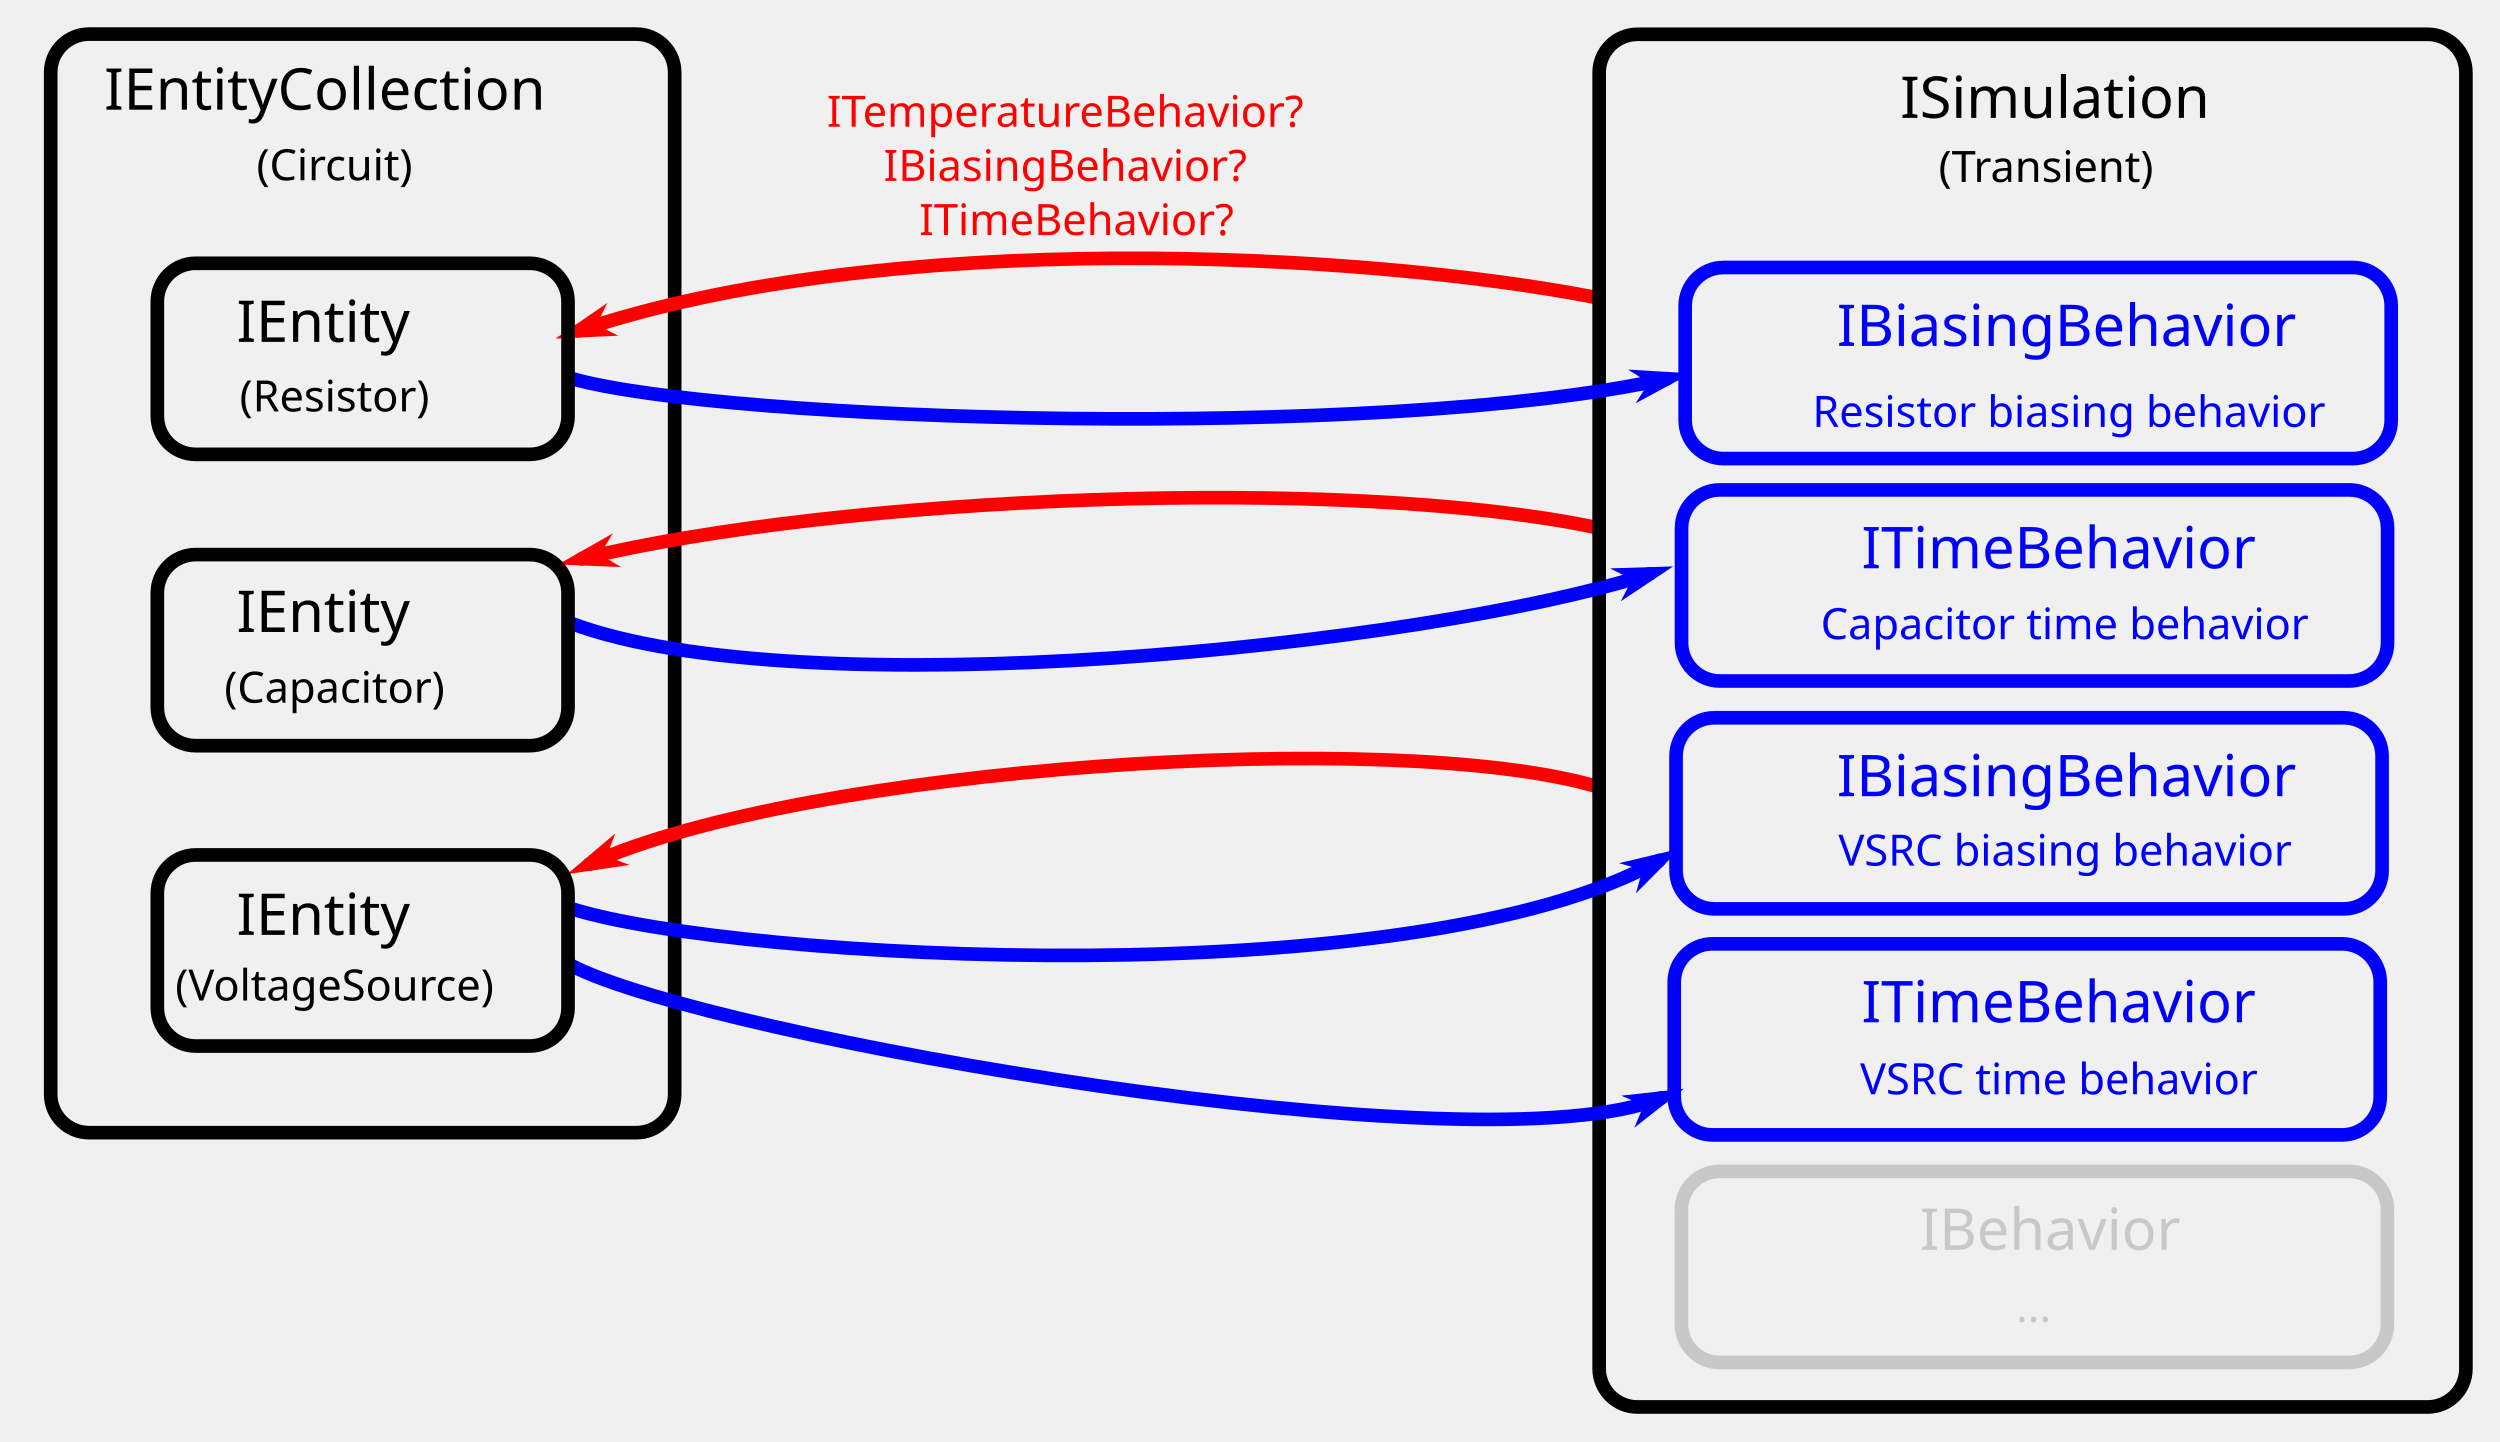
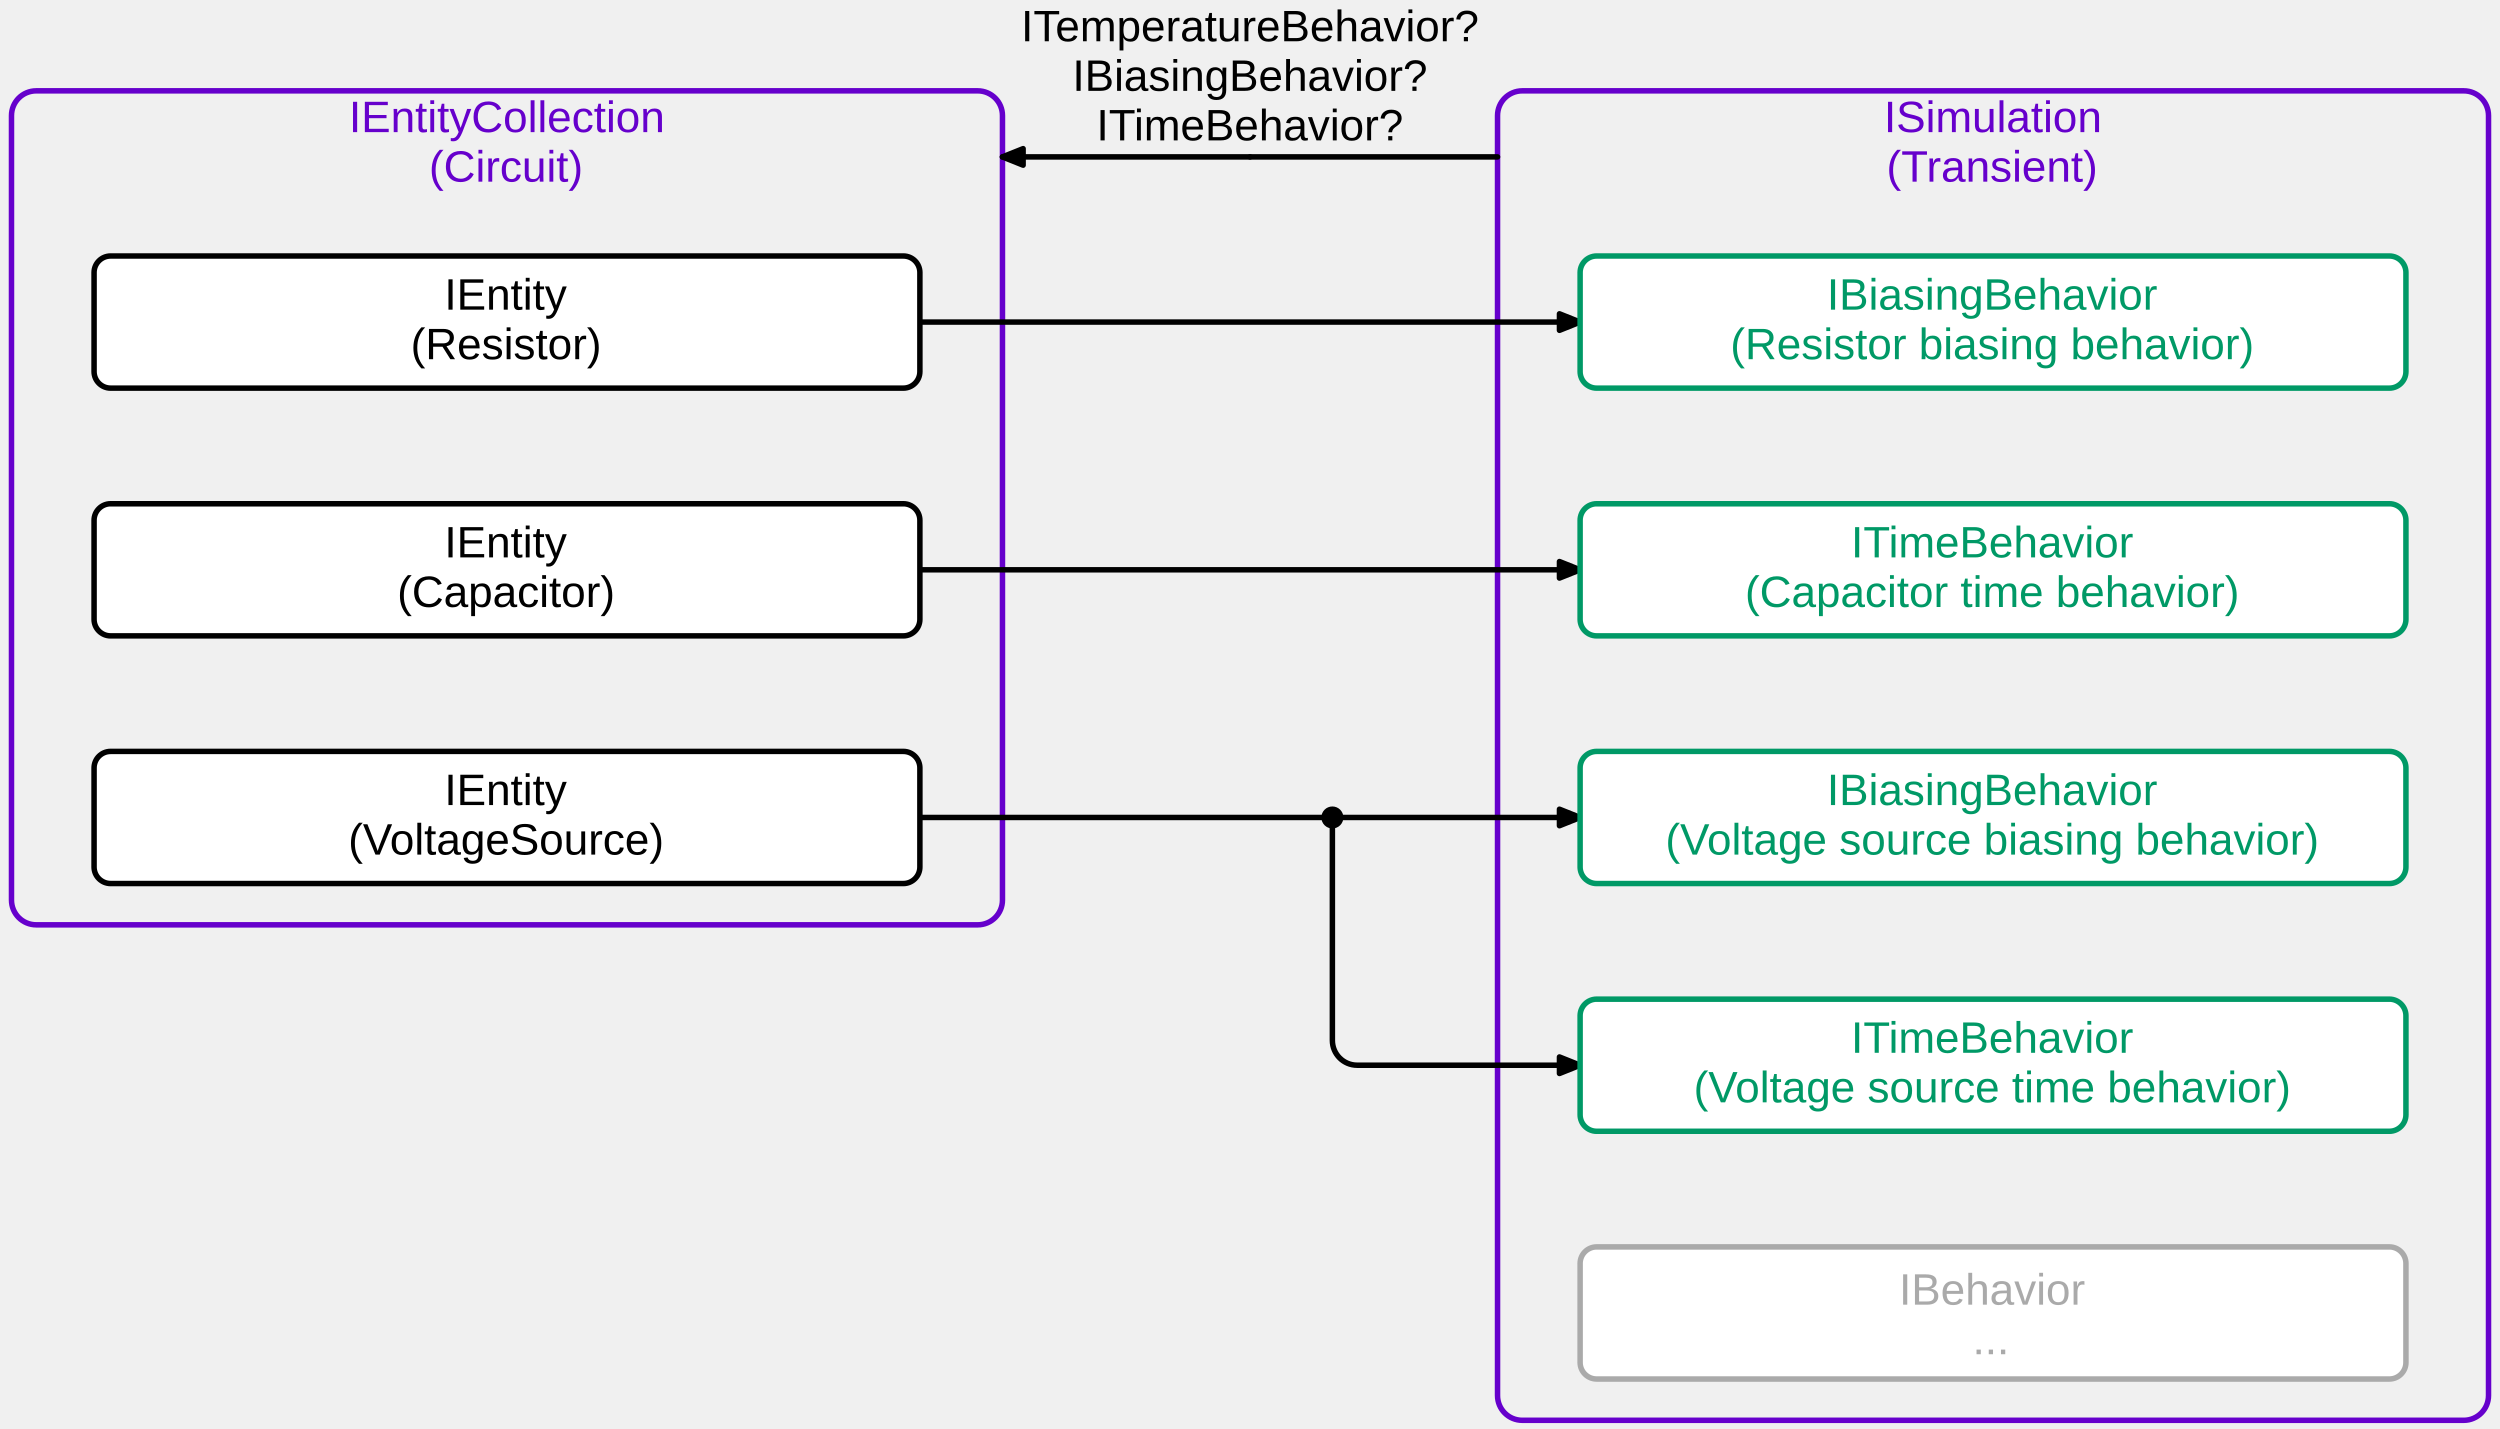
- <svg xmlns="http://www.w3.org/2000/svg" id="svg8" version="1.1" viewBox="0 0 183.265 105.64" height="105.64mm" width="183.265mm">
-   <defs id="defs2">
-     <marker style="overflow:visible" id="marker9903" refX="0" refY="0" orient="auto">
-       <path transform="matrix(-0.2,0,0,-0.2,-1.2,0)" style="fill:#ff0001;fill-opacity:1;fill-rule:evenodd;stroke:#ff0001;stroke-width:1pt;stroke-opacity:1" d="M 0,0 5,-5 -12.5,0 5,5 Z" id="path9901" />
-     </marker>
-     <marker orient="auto" refY="0" refX="0" id="marker9651" style="overflow:visible">
-       <path id="path9649" d="M 0,0 5,-5 -12.5,0 5,5 Z" style="fill:#ff0001;fill-opacity:1;fill-rule:evenodd;stroke:#ff0001;stroke-width:1pt;stroke-opacity:1" transform="matrix(-0.2,0,0,-0.2,-1.2,0)" />
-     </marker>
-     <marker style="overflow:visible" id="marker7995" refX="0" refY="0" orient="auto">
-       <path transform="matrix(-0.2,0,0,-0.2,-1.2,0)" style="fill:#ff0001;fill-opacity:1;fill-rule:evenodd;stroke:#ff0001;stroke-width:1pt;stroke-opacity:1" d="M 0,0 5,-5 -12.5,0 5,5 Z" id="path7993" />
-     </marker>
-     <marker orient="auto" refY="0" refX="0" id="marker7401" style="overflow:visible">
-       <path id="path7399" d="M 0,0 5,-5 -12.5,0 5,5 Z" style="fill:#0000ff;fill-opacity:1;fill-rule:evenodd;stroke:#0000ff;stroke-width:1pt;stroke-opacity:1" transform="matrix(-0.2,0,0,-0.2,-1.2,0)" />
-     </marker>
-     <marker orient="auto" refY="0" refX="0" id="marker7361" style="overflow:visible">
-       <path id="path7359" d="M 0,0 5,-5 -12.5,0 5,5 Z" style="fill:#0000ff;fill-opacity:1;fill-rule:evenodd;stroke:#0000ff;stroke-width:1pt;stroke-opacity:1" transform="matrix(-0.2,0,0,-0.2,-1.2,0)" />
-     </marker>
-     <marker orient="auto" refY="0" refX="0" id="marker7327" style="overflow:visible">
-       <path id="path7325" d="M 0,0 5,-5 -12.5,0 5,5 Z" style="fill:#0000ff;fill-opacity:1;fill-rule:evenodd;stroke:#0000ff;stroke-width:1pt;stroke-opacity:1" transform="matrix(-0.2,0,0,-0.2,-1.2,0)" />
-     </marker>
-     <marker style="overflow:visible" id="marker5317" refX="0" refY="0" orient="auto">
-       <path transform="matrix(-0.2,0,0,-0.2,-1.2,0)" style="fill:#0000ff;fill-opacity:1;fill-rule:evenodd;stroke:#0000ff;stroke-width:1pt;stroke-opacity:1" d="M 0,0 5,-5 -12.5,0 5,5 Z" id="path5315" />
-     </marker>
-     <marker orient="auto" refY="0" refX="0" id="marker1276" style="overflow:visible">
-       <path id="path1274" d="M 0,0 5,-5 -12.5,0 5,5 Z" style="fill:#000000;fill-opacity:1;fill-rule:evenodd;stroke:#000000;stroke-width:1pt;stroke-opacity:1" transform="matrix(-0.2,0,0,-0.2,-1.2,0)" />
-     </marker>
-     <marker style="overflow:visible" id="Arrow1Mend" refX="0" refY="0" orient="auto">
-       <path transform="matrix(-0.4,0,0,-0.4,-4,0)" style="fill:#000000;fill-opacity:1;fill-rule:evenodd;stroke:#000000;stroke-width:1pt;stroke-opacity:1" d="M 0,0 5,-5 -12.5,0 5,5 Z" id="path969" />
-     </marker>
-   </defs>
-   <g transform="translate(-34.39799,-34.00892)" id="layer1">
-     <rect rx="2.806" ry="2.806" y="36.509" x="38.114" height="80.531" width="45.741" id="rect815-9-6" style="fill:none;fill-opacity:1;stroke:#000000;stroke-width:1;stroke-linecap:round;stroke-linejoin:round;stroke-miterlimit:4;stroke-dasharray:none;stroke-dashoffset:0;stroke-opacity:1" />
-     <path id="path7985" d="M 151.568,55.851 C 134.182,52.449 99.299,50.703 76.81,58.262" style="fill:none;fill-opacity:1;stroke:#ff0001;stroke-width:1;stroke-linecap:round;stroke-linejoin:round;stroke-miterlimit:4;stroke-dasharray:none;stroke-dashoffset:0;stroke-opacity:1;marker-end:url(#marker7995)" />
-     <path style="fill:none;fill-opacity:1;stroke:#ff0001;stroke-width:1;stroke-linecap:round;stroke-linejoin:round;stroke-miterlimit:4;stroke-dasharray:none;stroke-dashoffset:0;stroke-opacity:1;marker-end:url(#marker9651)" d="M 151.435,72.684 C 133.012,68.807 95.963,70.379 77.036,74.971" id="path9647" />
-     <path id="path9899" d="M 151.435,91.66 C 136.63,87.319 93.443,90.188 77.604,97.354" style="fill:none;fill-opacity:1;stroke:#ff0001;stroke-width:1;stroke-linecap:round;stroke-linejoin:round;stroke-miterlimit:4;stroke-dasharray:none;stroke-dashoffset:0;stroke-opacity:1;marker-end:url(#marker9903)" />
-     <rect rx="2.806" ry="2.806" y="36.524" x="151.626" height="100.625" width="63.537" id="rect815" style="fill:none;fill-opacity:1;stroke:#000000;stroke-width:1;stroke-linecap:round;stroke-linejoin:round;stroke-miterlimit:4;stroke-dasharray:none;stroke-dashoffset:0;stroke-opacity:1" />
-     <text id="text827" y="42.049" x="60.959" style="font-style:normal;font-variant:normal;font-weight:normal;font-stretch:normal;font-size:4.233px;line-height:1.25;font-family:'Segoe UI';-inkscape-font-specification:'Segoe UI';text-align:center;letter-spacing:0px;word-spacing:0px;text-anchor:middle;opacity:1;vector-effect:none;fill:#000000;fill-opacity:1;stroke:none;stroke-width:0.265px;stroke-linecap:butt;stroke-linejoin:miter;stroke-miterlimit:4;stroke-dasharray:none;stroke-dashoffset:0;stroke-opacity:1;" xml:space="preserve">
-       <tspan style="font-style:normal;font-variant:normal;font-weight:normal;font-stretch:normal;font-size:4.233px;font-family:'Segoe UI';-inkscape-font-specification:'Segoe UI';text-align:center;text-anchor:middle;stroke-width:0.265px;" y="42.049" x="60.959" id="tspan825">IEntityCollection</tspan>
+ <svg xmlns="http://www.w3.org/2000/svg" width="1505" height="860" viewBox="-61 -39 301.95 172.99">
+   <style>g {
+     stroke: black;
+     stroke-width: 0.5pt;
+     fill: none;
+     stroke-linecap: round;
+     stroke-linejoin: round;
+ }
+ text { fill: black; stroke: none; }
+ .marker { fill: black; }
+ .diagram { fill: white; }
+ .annotation { stroke: #6600cc; }
+ .annotation text { fill: #6600cc; }
+ 
+ [id^=sim].diagram path { stroke: #096; }
+ [id^=sim].diagram text { fill: #096; }
+ [id^=sim].grey path { stroke: #aaa; }
+ [id^=sim].grey text { fill: #aaa; }
+ .endcss</style>
+   <g class="annotation" id="sim">
+     <path d="M122.95,-28 h114 c1.66,0 3,1.34 3,3 v154.99 c0,1.66 -1.34,3 -3,3 h-114 c-1.66,0 -3,-1.34 -3,-3 v-154.99 c0,-1.66 1.34,-3 3,-3 Z" />
+     <text class="lbl">
+       <tspan style="font-family:Arial;font-size:4pt;" x="166.75" y="-23">ISimulation</tspan>
+       <tspan style="font-family:Arial;font-size:4pt;" x="167.05" y="-17">(Transient)</tspan>
    </text>
-     <text id="text952" y="47.22" x="60.984" style="font-style:normal;font-variant:normal;font-weight:normal;font-stretch:normal;font-size:3.175px;line-height:1.25;font-family:'Segoe UI';-inkscape-font-specification:'Segoe UI';text-align:center;letter-spacing:0px;word-spacing:0px;text-anchor:middle;opacity:1;vector-effect:none;fill:#000000;fill-opacity:1;stroke:none;stroke-width:0.265px;stroke-linecap:butt;stroke-linejoin:miter;stroke-miterlimit:4;stroke-dasharray:none;stroke-dashoffset:0;stroke-opacity:1;" xml:space="preserve">
-       <tspan style="font-style:normal;font-variant:normal;font-weight:normal;font-stretch:normal;font-family:'Segoe UI';-inkscape-font-specification:'Segoe UI';text-align:center;text-anchor:middle;stroke-width:0.265px;" y="47.22" x="60.984" id="tspan950">(Circuit)</tspan>
+   </g>
+   <g class="annotation" id="ec">
+     <path d="M-57,-28 h114 c1.66,0 3,1.34 3,3 v94.99 c0,1.66 -1.34,3 -3,3 h-114 c-1.66,0 -3,-1.34 -3,-3 v-94.99 c0,-1.66 1.34,-3 3,-3 Z" />
+     <text class="lbl">
+       <tspan style="font-family:Arial;font-size:4pt;" x="-19.13" y="-23">IEntityCollection</tspan>
+       <tspan style="font-family:Arial;font-size:4pt;" x="-9.44" y="-17">(Circuit)</tspan>
    </text>
-     <text id="text819" y="42.647" x="173.688" style="font-style:normal;font-variant:normal;font-weight:normal;font-stretch:normal;font-size:4.233px;line-height:1.25;font-family:'Segoe UI';-inkscape-font-specification:'Segoe UI';letter-spacing:0px;word-spacing:0px;opacity:1;vector-effect:none;fill:#000000;fill-opacity:1;stroke:none;stroke-width:0.265px;stroke-linecap:butt;stroke-linejoin:miter;stroke-miterlimit:4;stroke-dasharray:none;stroke-dashoffset:0;stroke-opacity:1;" xml:space="preserve">
-       <tspan style="font-style:normal;font-variant:normal;font-weight:normal;font-stretch:normal;font-size:4.233px;font-family:'Segoe UI';-inkscape-font-specification:'Segoe UI';stroke-width:0.265px;" y="42.647" x="173.688" id="tspan817">ISimulation</tspan>
+   </g>
+   <g class="wire" id="w-1">
+     <path class="wire" d="M50,0 h79.95" />
+     <polygon class="marker arrow" points="127.45,-1 129.95,0 127.45,1" />
+   </g>
+   <g class="wire" id="w-2">
+     <path class="wire" d="M50,30 h79.95" />
+     <polygon class="marker arrow" points="127.45,29 129.95,30 127.45,31" />
+   </g>
+   <g class="wire" id="w-3">
+     <path class="wire" d="M50,59.99 h49.95" />
+   </g>
+   <g class="wire" id="w-4">
+     <path class="wire" d="M99.95,59.99 h30" />
+     <polygon class="marker arrow" points="127.45,58.99 129.95,59.99 127.45,60.99" />
+   </g>
+   <g class="wire" id="w-5">
+     <path class="wire" d="M99.95,59.99 v26.99 C99.95,88.65 101.3,89.99 102.95,89.99 h27" />
+     <polygon class="marker arrow" points="127.45,88.99 129.95,89.99 127.45,90.99" />
+   </g>
+   <g class="wire" id="w-6">
+     <path class="wire" d="M119.95,-20 h-29.98" />
+   </g>
+   <g class="wire" id="w-7">
+     <path class="wire" d="M89.98,-20 h-29.98" />
+     <polygon class="marker arrow" points="62.5,-19 60,-20 62.5,-21" />
+   </g>
+   <g class="entity diagram" id="ec/ENT1">
+     <path class="erd" d="M-48,-8 h96 c1.1,0 2,0.9 2,2 v12 c0,1.1 -0.9,2 -2,2 h-96 c-1.1,0 -2,-0.9 -2,-2 v-12 c0,-1.1 0.9,-2 2,-2 Z" />
+     <text class="header">
+       <tspan style="font-family:Arial;font-size:4pt;" x="-7.57" y="-1.5">IEntity</tspan>
+       <tspan style="font-family:Arial;font-size:4pt;" x="-11.66" y="4.5">(Resistor)</tspan>
    </text>
-     <text id="text1773" y="47.347" x="176.511" style="font-style:normal;font-variant:normal;font-weight:normal;font-stretch:normal;font-size:3.175px;line-height:1.25;font-family:'Segoe UI';-inkscape-font-specification:'Segoe UI';letter-spacing:0px;word-spacing:0px;opacity:1;vector-effect:none;fill:#000000;fill-opacity:1;stroke:none;stroke-width:0.265px;stroke-linecap:butt;stroke-linejoin:miter;stroke-miterlimit:4;stroke-dasharray:none;stroke-dashoffset:0;stroke-opacity:1;" xml:space="preserve">
-       <tspan style="font-style:normal;font-variant:normal;font-weight:normal;font-stretch:normal;font-family:'Segoe UI';-inkscape-font-specification:'Segoe UI';stroke-width:0.265px;" y="47.347" x="176.511" id="tspan1771">(Transient)</tspan>
+   </g>
+   <g class="entity diagram" id="ec/ENT2">
+     <path class="erd" d="M-48,22 h96 c1.1,0 2,0.9 2,2 v12 c0,1.1 -0.9,2 -2,2 h-96 c-1.1,0 -2,-0.9 -2,-2 v-12 c0,-1.1 0.9,-2 2,-2 Z" />
+     <text class="header">
+       <tspan style="font-family:Arial;font-size:4pt;" x="-7.57" y="28.5">IEntity</tspan>
+       <tspan style="font-family:Arial;font-size:4pt;" x="-13.29" y="34.5">(Capacitor)</tspan>
    </text>
-     <text id="text831" y="59.364" x="169.046" style="font-style:normal;font-variant:normal;font-weight:normal;font-stretch:normal;font-size:4.233px;line-height:1.25;font-family:'Segoe UI';-inkscape-font-specification:'Segoe UI';letter-spacing:0px;word-spacing:0px;opacity:1;vector-effect:none;fill:#0000ff;fill-opacity:1;stroke:none;stroke-width:0.265px;stroke-linecap:butt;stroke-linejoin:miter;stroke-miterlimit:4;stroke-dasharray:none;stroke-dashoffset:0;stroke-opacity:1;" xml:space="preserve">
-       <tspan style="font-style:normal;font-variant:normal;font-weight:normal;font-stretch:normal;font-size:4.233px;font-family:'Segoe UI';-inkscape-font-specification:'Segoe UI';fill:#0000ff;fill-opacity:1;stroke-width:0.265px;" y="59.364" x="169.046" id="tspan829">IBiasingBehavior</tspan>
+   </g>
+   <g class="entity diagram" id="ec/ENT3">
+     <path class="erd" d="M-48,51.99 h96 c1.1,0 2,0.9 2,2 v12 c0,1.1 -0.9,2 -2,2 h-96 c-1.1,0 -2,-0.9 -2,-2 v-12 c0,-1.1 0.9,-2 2,-2 Z" />
+     <text class="header">
+       <tspan style="font-family:Arial;font-size:4pt;" x="-7.57" y="58.49">IEntity</tspan>
+       <tspan style="font-family:Arial;font-size:4pt;" x="-19.22" y="64.49">(VoltageSource)</tspan>
    </text>
-     <rect rx="2.806" ry="2.806" y="53.619" x="157.931" height="14.007" width="51.756" id="rect815-9-8" style="fill:none;fill-opacity:1;stroke:#0000ff;stroke-width:1;stroke-linecap:round;stroke-linejoin:round;stroke-miterlimit:4;stroke-dasharray:none;stroke-dashoffset:0;stroke-opacity:1" />
-     <text id="text7215" y="65.301" x="167.254" style="font-style:normal;font-variant:normal;font-weight:normal;font-stretch:normal;font-size:3.175px;line-height:1.25;font-family:'Segoe UI';-inkscape-font-specification:'Segoe UI';letter-spacing:0px;word-spacing:0px;opacity:1;vector-effect:none;fill:#0000ff;fill-opacity:1;stroke:none;stroke-width:0.265px;stroke-linecap:butt;stroke-linejoin:miter;stroke-miterlimit:4;stroke-dasharray:none;stroke-dashoffset:0;stroke-opacity:1;" xml:space="preserve">
-       <tspan style="font-style:normal;font-variant:normal;font-weight:normal;font-stretch:normal;font-family:'Segoe UI';-inkscape-font-specification:'Segoe UI';fill:#0000ff;fill-opacity:1;stroke-width:0.265px;" y="65.301" x="167.254" id="tspan7213">Resistor biasing behavior</tspan>
+   </g>
+   <g class="entity diagram" id="sim/ENT1">
+     <path class="erd" d="M131.95,-8 h96 c1.1,0 2,0.9 2,2 v12 c0,1.1 -0.9,2 -2,2 h-96 c-1.1,0 -2,-0.9 -2,-2 v-12 c0,-1.1 0.9,-2 2,-2 Z" />
+     <text class="header">
+       <tspan style="font-family:Arial;font-size:4pt;" x="159.84" y="-1.5">IBiasingBehavior</tspan>
+       <tspan style="font-family:Arial;font-size:4pt;" x="148.14" y="4.5">(Resistor biasing behavior)</tspan>
    </text>
-     <text id="text7219" y="80.861" x="167.87" style="font-style:normal;font-variant:normal;font-weight:normal;font-stretch:normal;font-size:3.175px;line-height:1.25;font-family:'Segoe UI';-inkscape-font-specification:'Segoe UI';letter-spacing:0px;word-spacing:0px;opacity:1;vector-effect:none;fill:#0000ff;fill-opacity:1;stroke:none;stroke-width:0.265px;stroke-linecap:butt;stroke-linejoin:miter;stroke-miterlimit:4;stroke-dasharray:none;stroke-dashoffset:0;stroke-opacity:1;" xml:space="preserve">
-       <tspan style="font-style:normal;font-variant:normal;font-weight:normal;font-stretch:normal;font-family:'Segoe UI';-inkscape-font-specification:'Segoe UI';fill:#0000ff;fill-opacity:1;stroke-width:0.265px;" y="80.861" x="167.87" id="tspan7217">Capacitor time behavior</tspan>
+   </g>
+   <g class="entity diagram" id="sim/ENT2">
+     <path class="erd" d="M131.95,22 h96 c1.1,0 2,0.9 2,2 v12 c0,1.1 -0.9,2 -2,2 h-96 c-1.1,0 -2,-0.9 -2,-2 v-12 c0,-1.1 0.9,-2 2,-2 Z" />
+     <text class="header">
+       <tspan style="font-family:Arial;font-size:4pt;" x="162.76" y="28.5">ITimeBehavior</tspan>
+       <tspan style="font-family:Arial;font-size:4pt;" x="149.92" y="34.5">(Capacitor time behavior)</tspan>
    </text>
-     <text xml:space="preserve" style="font-style:normal;font-variant:normal;font-weight:normal;font-stretch:normal;font-size:4.233px;line-height:1.25;font-family:'Segoe UI';-inkscape-font-specification:'Segoe UI';letter-spacing:0px;word-spacing:0px;opacity:1;vector-effect:none;fill:#0000ff;fill-opacity:1;stroke:none;stroke-width:0.265px;stroke-linecap:butt;stroke-linejoin:miter;stroke-miterlimit:4;stroke-dasharray:none;stroke-dashoffset:0;stroke-opacity:1;" x="170.857" y="75.667" id="text7231">
-       <tspan id="tspan7229" x="170.857" y="75.667" style="font-style:normal;font-variant:normal;font-weight:normal;font-stretch:normal;font-size:4.233px;font-family:'Segoe UI';-inkscape-font-specification:'Segoe UI';fill:#0000ff;fill-opacity:1;stroke-width:0.265px;">ITimeBehavior</tspan>
+   </g>
+   <g class="entity diagram" id="sim/ENT3">
+     <path class="erd" d="M131.95,51.99 h96 c1.1,0 2,0.9 2,2 v12 c0,1.1 -0.9,2 -2,2 h-96 c-1.1,0 -2,-0.9 -2,-2 v-12 c0,-1.1 0.9,-2 2,-2 Z" />
+     <text class="header">
+       <tspan style="font-family:Arial;font-size:4pt;" x="159.84" y="58.49">IBiasingBehavior</tspan>
+       <tspan style="font-family:Arial;font-size:4pt;" x="140.28" y="64.49">(Voltage source biasing behavior)</tspan>
    </text>
-     <rect style="fill:none;fill-opacity:1;stroke:#0000ff;stroke-width:1;stroke-linecap:round;stroke-linejoin:round;stroke-miterlimit:4;stroke-dasharray:none;stroke-dashoffset:0;stroke-opacity:1" id="rect7233" width="51.756" height="14.007" x="157.664" y="69.923" ry="2.806" rx="2.806" />
-     <text id="text7223" y="97.462" x="169.165" style="font-style:normal;font-variant:normal;font-weight:normal;font-stretch:normal;font-size:3.175px;line-height:1.25;font-family:'Segoe UI';-inkscape-font-specification:'Segoe UI';letter-spacing:0px;word-spacing:0px;opacity:1;vector-effect:none;fill:#0000ff;fill-opacity:1;stroke:none;stroke-width:0.265px;stroke-linecap:butt;stroke-linejoin:miter;stroke-miterlimit:4;stroke-dasharray:none;stroke-dashoffset:0;stroke-opacity:1;" xml:space="preserve">
-       <tspan style="font-style:normal;font-variant:normal;font-weight:normal;font-stretch:normal;font-family:'Segoe UI';-inkscape-font-specification:'Segoe UI';fill:#0000ff;fill-opacity:1;stroke-width:0.265px;" y="97.462" x="169.165" id="tspan7221">VSRC biasing behavior</tspan>
+   </g>
+   <g class="entity diagram" id="sim/ENT4">
+     <path class="erd" d="M131.95,81.99 h96 c1.1,0 2,0.9 2,2 v12 c0,1.1 -0.9,2 -2,2 h-96 c-1.1,0 -2,-0.9 -2,-2 v-12 c0,-1.1 0.9,-2 2,-2 Z" />
+     <text class="header">
+       <tspan style="font-family:Arial;font-size:4pt;" x="162.76" y="88.49">ITimeBehavior</tspan>
+       <tspan style="font-family:Arial;font-size:4pt;" x="143.7" y="94.49">(Voltage source time behavior)</tspan>
    </text>
-     <text id="text7237" y="92.372" x="169.046" style="font-style:normal;font-variant:normal;font-weight:normal;font-stretch:normal;font-size:4.233px;line-height:1.25;font-family:'Segoe UI';-inkscape-font-specification:'Segoe UI';letter-spacing:0px;word-spacing:0px;opacity:1;vector-effect:none;fill:#0000ff;fill-opacity:1;stroke:none;stroke-width:0.265px;stroke-linecap:butt;stroke-linejoin:miter;stroke-miterlimit:4;stroke-dasharray:none;stroke-dashoffset:0;stroke-opacity:1;" xml:space="preserve">
-       <tspan style="font-style:normal;font-variant:normal;font-weight:normal;font-stretch:normal;font-size:4.233px;font-family:'Segoe UI';-inkscape-font-specification:'Segoe UI';fill:#0000ff;fill-opacity:1;stroke-width:0.265px;" y="92.372" x="169.046" id="tspan7235">IBiasingBehavior</tspan>
+   </g>
+   <g class="entity grey diagram" id="sim/ENT5">
+     <path class="erd" d="M131.95,111.99 h96 c1.1,0 2,0.9 2,2 v12 c0,1.1 -0.9,2 -2,2 h-96 c-1.1,0 -2,-0.9 -2,-2 v-12 c0,-1.1 0.9,-2 2,-2 Z" />
+     <text class="header">
+       <tspan style="font-family:Arial;font-size:4pt;" x="168.58" y="118.99">IBehavior</tspan>
+       <tspan style="font-family:Arial;font-size:4pt;" x="177.47" y="124.99">...</tspan>
    </text>
-     <rect rx="2.806" ry="2.806" y="86.627" x="157.263" height="14.007" width="51.756" id="rect7239" style="fill:none;fill-opacity:1;stroke:#0000ff;stroke-width:1;stroke-linecap:round;stroke-linejoin:round;stroke-miterlimit:4;stroke-dasharray:none;stroke-dashoffset:0;stroke-opacity:1" />
-     <text id="text7227" y="114.225" x="170.75" style="font-style:normal;font-variant:normal;font-weight:normal;font-stretch:normal;font-size:3.175px;line-height:1.25;font-family:'Segoe UI';-inkscape-font-specification:'Segoe UI';letter-spacing:0px;word-spacing:0px;opacity:1;vector-effect:none;fill:#0000f9;fill-opacity:1;stroke:none;stroke-width:0.265px;stroke-linecap:butt;stroke-linejoin:miter;stroke-miterlimit:4;stroke-dasharray:none;stroke-dashoffset:0;stroke-opacity:1;" xml:space="preserve">
-       <tspan style="font-style:normal;font-variant:normal;font-weight:normal;font-stretch:normal;font-family:'Segoe UI';-inkscape-font-specification:'Segoe UI';fill:#0000f9;fill-opacity:1;stroke-width:0.265px;" y="114.225" x="170.75" id="tspan7225">VSRC time behavior</tspan>
-     </text>
-     <text xml:space="preserve" style="font-style:normal;font-variant:normal;font-weight:normal;font-stretch:normal;font-size:4.233px;line-height:1.25;font-family:'Segoe UI';-inkscape-font-specification:'Segoe UI';letter-spacing:0px;word-spacing:0px;opacity:1;vector-effect:none;fill:#0000f9;fill-opacity:1;stroke:none;stroke-width:0.265px;stroke-linecap:butt;stroke-linejoin:miter;stroke-miterlimit:4;stroke-dasharray:none;stroke-dashoffset:0;stroke-opacity:1;" x="170.857" y="108.943" id="text7243">
-       <tspan id="tspan7241" x="170.857" y="108.943" style="font-style:normal;font-variant:normal;font-weight:normal;font-stretch:normal;font-size:4.233px;font-family:'Segoe UI';-inkscape-font-specification:'Segoe UI';fill:#0000f9;fill-opacity:1;stroke-width:0.265px;">ITimeBehavior</tspan>
-     </text>
-     <rect style="fill:none;fill-opacity:1;stroke:#0000ff;stroke-width:1;stroke-linecap:round;stroke-linejoin:round;stroke-miterlimit:4;stroke-dasharray:none;stroke-dashoffset:0;stroke-opacity:1" id="rect7245" width="51.756" height="14.007" x="157.129" y="103.198" ry="2.806" rx="2.806" />
-     <text id="text7227-5" y="130.906" x="182.194" style="font-style:normal;font-variant:normal;font-weight:normal;font-stretch:normal;font-size:3.175px;line-height:1.25;font-family:'Segoe UI';-inkscape-font-specification:'Segoe UI';letter-spacing:0px;word-spacing:0px;opacity:1;vector-effect:none;fill:#c8c8c8;fill-opacity:1;stroke:none;stroke-width:0.265px;stroke-linecap:butt;stroke-linejoin:miter;stroke-miterlimit:4;stroke-dasharray:none;stroke-dashoffset:0;stroke-opacity:1;" xml:space="preserve">
-       <tspan style="font-style:normal;font-variant:normal;font-weight:normal;font-stretch:normal;font-family:'Segoe UI';-inkscape-font-specification:'Segoe UI';fill:#c8c8c8;fill-opacity:1;stroke-width:0.265px;" y="130.906" x="182.194" id="tspan7225-9">...</tspan>
-     </text>
-     <text xml:space="preserve" style="font-style:normal;font-variant:normal;font-weight:normal;font-stretch:normal;font-size:4.233px;line-height:1.25;font-family:'Segoe UI';-inkscape-font-specification:'Segoe UI';letter-spacing:0px;word-spacing:0px;opacity:1;vector-effect:none;fill:#c8c8c8;fill-opacity:1;stroke:none;stroke-width:0.265px;stroke-linecap:butt;stroke-linejoin:miter;stroke-miterlimit:4;stroke-dasharray:none;stroke-dashoffset:0;stroke-opacity:1;" x="175.123" y="125.624" id="text7243-1">
-       <tspan id="tspan7241-1" x="175.123" y="125.624" style="font-style:normal;font-variant:normal;font-weight:normal;font-stretch:normal;font-size:4.233px;font-family:'Segoe UI';-inkscape-font-specification:'Segoe UI';fill:#c8c8c8;fill-opacity:1;stroke-width:0.265px;">IBehavior</tspan>
-     </text>
-     <rect style="fill:none;fill-opacity:1;stroke:#c8c8c8;stroke-width:1;stroke-linecap:round;stroke-linejoin:round;stroke-miterlimit:4;stroke-dasharray:none;stroke-dashoffset:0;stroke-opacity:1" id="rect7245-9" width="51.756" height="14.007" x="157.654" y="119.879" ry="2.806" rx="2.806" />
-     <path id="path7305" d="m 76.289,61.752 c 10.965,3.15 59.273,4.674 80.327,0.013" style="fill:none;fill-opacity:1;stroke:#0000ff;stroke-width:1;stroke-linecap:round;stroke-linejoin:round;stroke-miterlimit:4;stroke-dasharray:none;stroke-dashoffset:0;stroke-opacity:1;marker-end:url(#marker7327)" />
-     <path id="path7307" d="m 76.208,79.68 c 16.806,6.345 62.477,1.722 79.14,-3.607" style="fill:none;fill-opacity:1;stroke:#0000ff;stroke-width:1;stroke-linecap:round;stroke-linejoin:round;stroke-miterlimit:4;stroke-dasharray:none;stroke-dashoffset:0;stroke-opacity:1;marker-end:url(#marker5317)" />
-     <path id="path7309" d="m 76.351,100.641 c 12.113,3.771 61.78,6.488 79.665,-3.55" style="fill:none;fill-opacity:1;stroke:#0000ff;stroke-width:1;stroke-linecap:round;stroke-linejoin:round;stroke-miterlimit:4;stroke-dasharray:none;stroke-dashoffset:0;stroke-opacity:1;marker-end:url(#marker7401)" />
-     <path id="path7311" d="m 76.304,104.799 c 9.974,5.183 66.649,15.122 79.878,9.696" style="fill:none;fill-opacity:1;stroke:#0000ff;stroke-width:1;stroke-linecap:round;stroke-linejoin:round;stroke-miterlimit:4;stroke-dasharray:none;stroke-dashoffset:0;stroke-opacity:1;marker-end:url(#marker7361)" />
-     <text id="text823" y="80.335" x="60.844" style="font-style:normal;font-variant:normal;font-weight:normal;font-stretch:normal;font-size:4.233px;line-height:1.25;font-family:'Segoe UI';-inkscape-font-specification:'Segoe UI';text-align:center;letter-spacing:0px;word-spacing:0px;text-anchor:middle;opacity:1;vector-effect:none;fill:#000000;fill-opacity:1;stroke:none;stroke-width:0.265px;stroke-linecap:butt;stroke-linejoin:miter;stroke-miterlimit:4;stroke-dasharray:none;stroke-dashoffset:0;stroke-opacity:1;" xml:space="preserve">
-       <tspan style="font-style:normal;font-variant:normal;font-weight:normal;font-stretch:normal;font-size:4.233px;font-family:'Segoe UI';-inkscape-font-specification:'Segoe UI';text-align:center;text-anchor:middle;stroke-width:0.265px;" y="80.335" x="60.844" id="tspan821">IEntity</tspan>
-     </text>
-     <rect rx="2.806" ry="2.806" y="74.665" x="45.931" height="14.007" width="30.107" id="rect815-9" style="fill:none;fill-opacity:1;stroke:#000000;stroke-width:1;stroke-linecap:round;stroke-linejoin:round;stroke-miterlimit:4;stroke-dasharray:none;stroke-dashoffset:0;stroke-opacity:1" />
-     <text id="text939" y="85.522" x="60.984" style="font-style:normal;font-variant:normal;font-weight:normal;font-stretch:normal;font-size:3.175px;line-height:1.25;font-family:'Segoe UI';-inkscape-font-specification:'Segoe UI';text-align:center;letter-spacing:0px;word-spacing:0px;text-anchor:middle;opacity:1;vector-effect:none;fill:#000000;fill-opacity:1;stroke:none;stroke-width:0.265px;stroke-linecap:butt;stroke-linejoin:miter;stroke-miterlimit:4;stroke-dasharray:none;stroke-dashoffset:0;stroke-opacity:1;" xml:space="preserve">
-       <tspan style="font-style:normal;font-variant:normal;font-weight:normal;font-stretch:normal;font-family:'Segoe UI';-inkscape-font-specification:'Segoe UI';text-align:center;text-anchor:middle;stroke-width:0.265px;" y="85.522" x="60.984" id="tspan937">(Capacitor)</tspan>
-     </text>
-     <text xml:space="preserve" style="font-style:normal;font-variant:normal;font-weight:normal;font-stretch:normal;font-size:4.233px;line-height:1.25;font-family:'Segoe UI';-inkscape-font-specification:'Segoe UI';text-align:center;letter-spacing:0px;word-spacing:0px;text-anchor:middle;opacity:1;vector-effect:none;fill:#000000;fill-opacity:1;stroke:none;stroke-width:0.265px;stroke-linecap:butt;stroke-linejoin:miter;stroke-miterlimit:4;stroke-dasharray:none;stroke-dashoffset:0;stroke-opacity:1;" x="60.844" y="102.542" id="text912">
-       <tspan id="tspan910" x="60.844" y="102.542" style="font-style:normal;font-variant:normal;font-weight:normal;font-stretch:normal;font-size:4.233px;font-family:'Segoe UI';-inkscape-font-specification:'Segoe UI';text-align:center;text-anchor:middle;stroke-width:0.265px;">IEntity</tspan>
-     </text>
-     <text id="text935" y="107.35" x="60.984" style="font-style:normal;font-variant:normal;font-weight:normal;font-stretch:normal;font-size:3.175px;line-height:1.25;font-family:'Segoe UI';-inkscape-font-specification:'Segoe UI';text-align:center;letter-spacing:0px;word-spacing:0px;text-anchor:middle;opacity:1;vector-effect:none;fill:#000000;fill-opacity:1;stroke:none;stroke-width:0.265px;stroke-linecap:butt;stroke-linejoin:miter;stroke-miterlimit:4;stroke-dasharray:none;stroke-dashoffset:0;stroke-opacity:1;" xml:space="preserve">
-       <tspan style="font-style:normal;font-variant:normal;font-weight:normal;font-stretch:normal;font-family:'Segoe UI';-inkscape-font-specification:'Segoe UI';text-align:center;text-anchor:middle;stroke-width:0.265px;" y="107.35" x="60.984" id="tspan933">(VoltageSource)</tspan>
-     </text>
-     <rect style="fill:none;fill-opacity:1;stroke:#000000;stroke-width:1;stroke-linecap:round;stroke-linejoin:round;stroke-miterlimit:4;stroke-dasharray:none;stroke-dashoffset:0;stroke-opacity:1" id="rect914" width="30.107" height="14.007" x="45.931" y="96.682" ry="2.806" rx="2.806" />
-     <text id="text920" y="59.074" x="60.844" style="font-style:normal;font-variant:normal;font-weight:normal;font-stretch:normal;font-size:4.233px;line-height:1.25;font-family:'Segoe UI';-inkscape-font-specification:'Segoe UI';text-align:center;letter-spacing:0px;word-spacing:0px;text-anchor:middle;opacity:1;vector-effect:none;fill:#000000;fill-opacity:1;stroke:none;stroke-width:0.265px;stroke-linecap:butt;stroke-linejoin:miter;stroke-miterlimit:4;stroke-dasharray:none;stroke-dashoffset:0;stroke-opacity:1;" xml:space="preserve">
-       <tspan style="font-style:normal;font-variant:normal;font-weight:normal;font-stretch:normal;font-size:4.233px;font-family:'Segoe UI';-inkscape-font-specification:'Segoe UI';text-align:center;text-anchor:middle;stroke-width:0.265px;" y="59.074" x="60.844" id="tspan918">IEntity</tspan>
-     </text>
-     <rect rx="2.806" ry="2.806" y="53.309" x="45.931" height="14.007" width="30.107" id="rect922" style="fill:none;fill-opacity:1;stroke:#000000;stroke-width:1;stroke-linecap:round;stroke-linejoin:round;stroke-miterlimit:4;stroke-dasharray:none;stroke-dashoffset:0;stroke-opacity:1" />
-     <text id="text931" y="64.167" x="60.984" style="font-style:normal;font-variant:normal;font-weight:normal;font-stretch:normal;font-size:3.175px;line-height:1.25;font-family:'Segoe UI';-inkscape-font-specification:'Segoe UI';text-align:center;letter-spacing:0px;word-spacing:0px;text-anchor:middle;opacity:1;vector-effect:none;fill:#000000;fill-opacity:1;stroke:none;stroke-width:0.265px;stroke-linecap:butt;stroke-linejoin:miter;stroke-miterlimit:4;stroke-dasharray:none;stroke-dashoffset:0;stroke-opacity:1;" xml:space="preserve">
-       <tspan style="font-style:normal;font-variant:normal;font-weight:normal;font-stretch:normal;font-family:'Segoe UI';-inkscape-font-specification:'Segoe UI';text-align:center;text-anchor:middle;stroke-width:0.265px;" y="64.167" x="60.984" id="tspan929">(Resistor)</tspan>
-     </text>
-     <text id="text8083" y="43.298" x="115.377" style="font-style:normal;font-variant:normal;font-weight:normal;font-stretch:normal;font-size:3.175px;line-height:1.25;font-family:'Segoe UI';-inkscape-font-specification:'Segoe UI';text-align:center;letter-spacing:0px;word-spacing:0px;text-anchor:middle;opacity:1;vector-effect:none;fill:#000000;fill-opacity:1;stroke:none;stroke-width:0.265px;stroke-linecap:butt;stroke-linejoin:miter;stroke-miterlimit:4;stroke-dasharray:none;stroke-dashoffset:0;stroke-opacity:1;" xml:space="preserve">
-       <tspan style="font-style:normal;font-variant:normal;font-weight:normal;font-stretch:normal;font-family:'Segoe UI';-inkscape-font-specification:'Segoe UI';text-align:center;text-anchor:middle;fill:#ff0000;fill-opacity:1;stroke-width:0.265px;" y="43.298" x="115.377" id="tspan8081">ITemperatureBehavior?</tspan>
-       <tspan id="tspan10553" style="font-style:normal;font-variant:normal;font-weight:normal;font-stretch:normal;font-family:'Segoe UI';-inkscape-font-specification:'Segoe UI';text-align:center;text-anchor:middle;fill:#ff0000;fill-opacity:1;stroke-width:0.265px;" y="47.267" x="115.377">IBiasingBehavior?</tspan>
-       <tspan id="tspan8085" style="font-style:normal;font-variant:normal;font-weight:normal;font-stretch:normal;font-family:'Segoe UI';-inkscape-font-specification:'Segoe UI';text-align:center;text-anchor:middle;fill:#ff0000;fill-opacity:1;stroke-width:0.265px;" y="51.236" x="115.377">ITimeBehavior?</tspan>
+   </g>
+   <g class="point dot" id="X-Q1">
+     <circle cx="99.95" cy="59.99" r="1" class="marker dot wire" />
+   </g>
+   <g class="direction flip" id="DIR-1">
+     <text class="lbl">
+       <tspan style="font-family:Arial;font-size:4pt;" x="62.26" y="-34">ITemperatureBehavior?</tspan>
+       <tspan style="font-family:Arial;font-size:4pt;" x="68.48" y="-28">IBiasingBehavior?</tspan>
+       <tspan style="font-family:Arial;font-size:4pt;" x="71.39" y="-22">ITimeBehavior?</tspan>
    </text>
  </g>
</svg>
